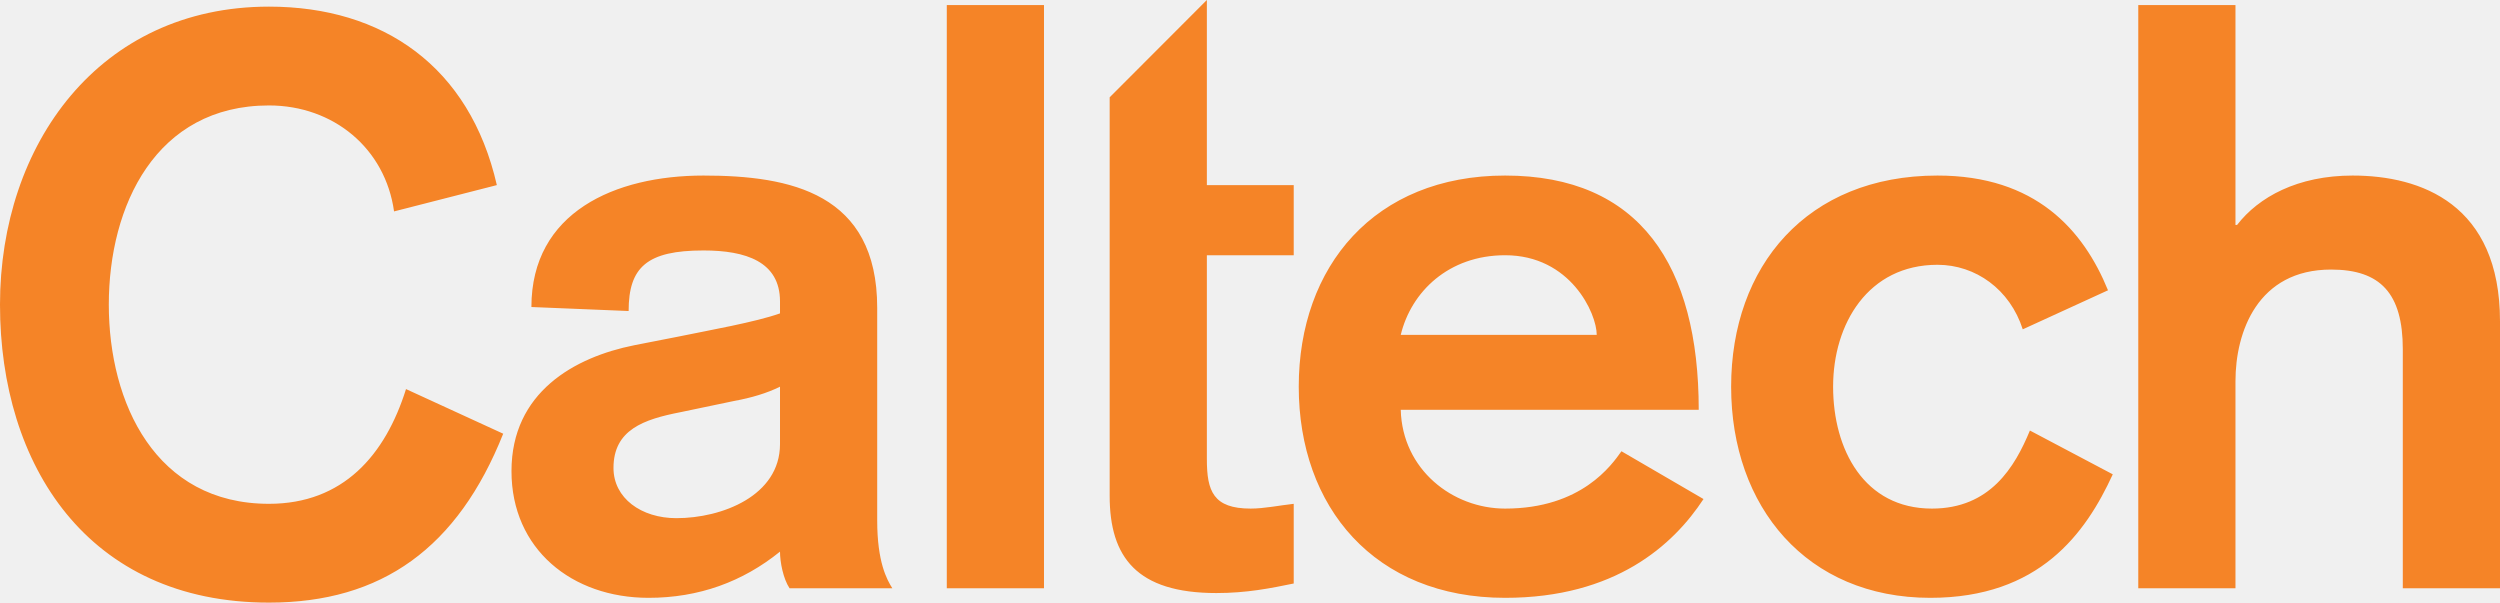
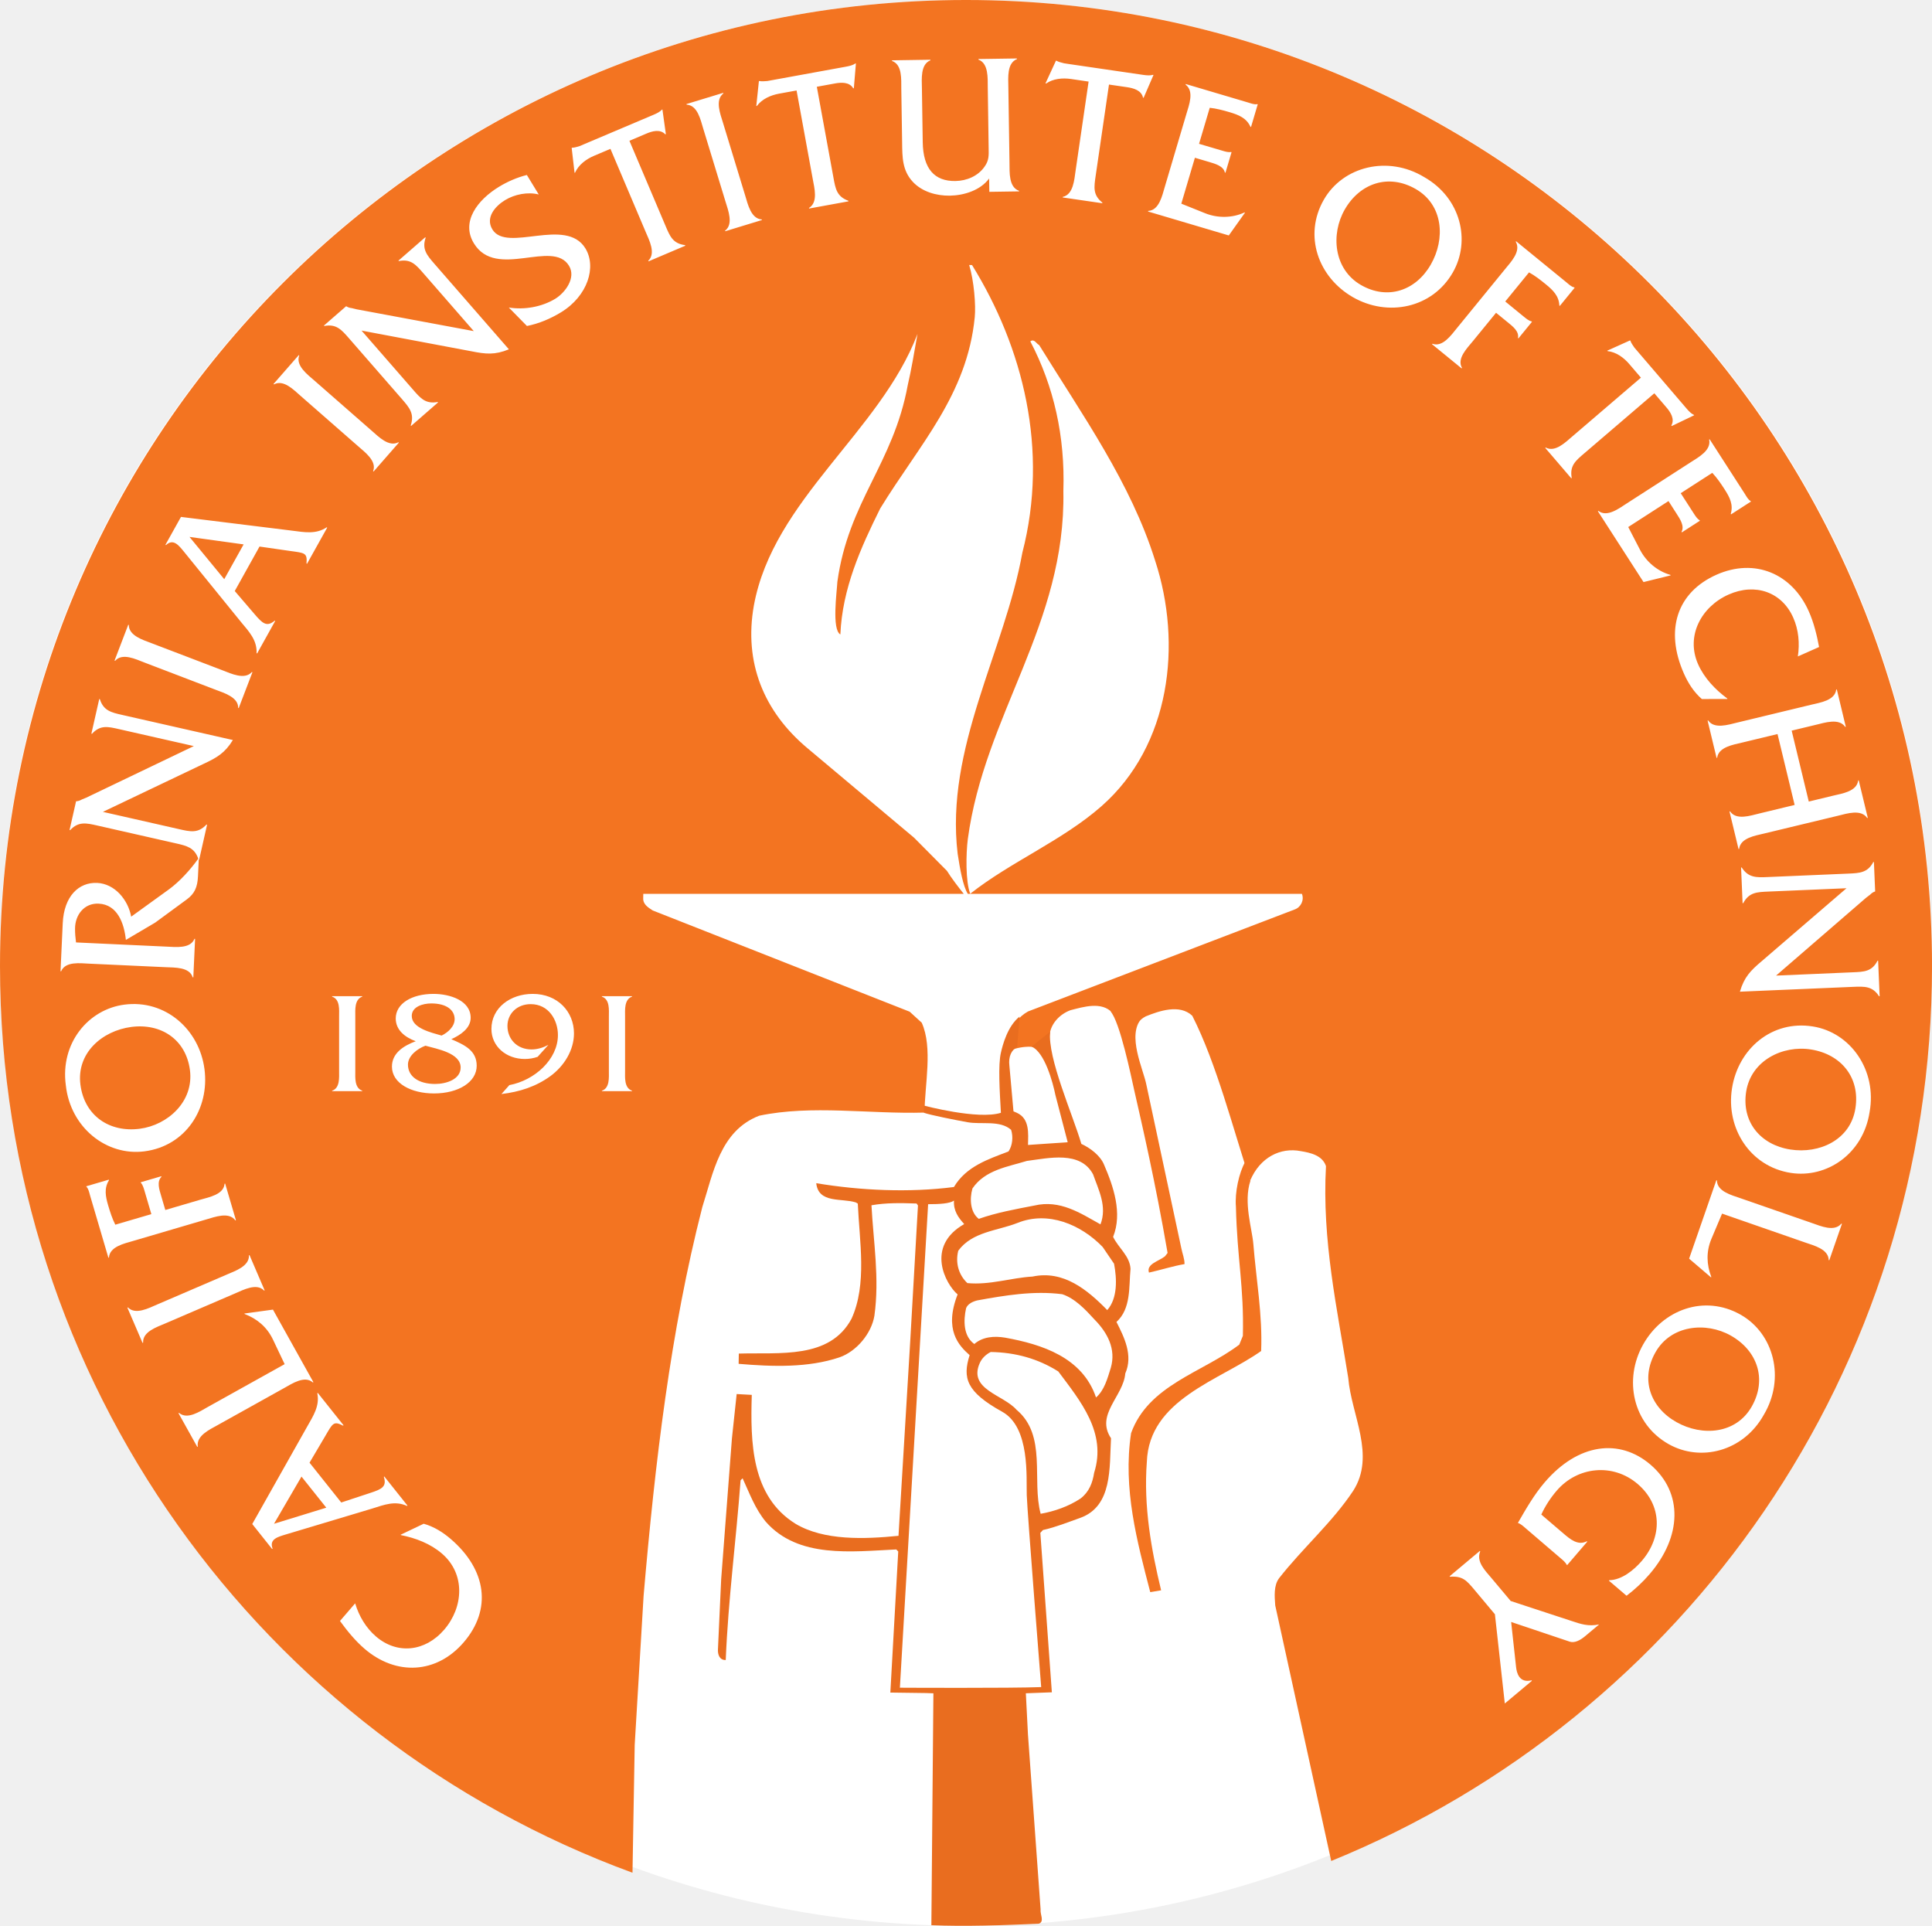
- <svg xmlns="http://www.w3.org/2000/svg" width="207.575" height="50.035" id="svg4343" version="1.1">
-   <g id="layer1" transform="translate(-703.6028,-168.1255)">
-     <g id="g13567" transform="matrix(6.247307,0,0,6.247307,567.2416,-1809.842)">
-       <g id="g12942" transform="matrix(0.3255567,0,0,-0.3255567,-191.0673,504.1319)">
-         <g id="g12944" clip-path="url(#clipPath12946)">
-           <g id="g12950" transform="translate(741.2328,551.9843)">
-             <path d="m 0,0 3.968,0 0,8.457 c 0,2.017 0.911,4.554 3.904,4.554 2.017,0 2.927,-0.976 2.927,-3.253 l 0,-9.758 3.968,0 0,10.896 c 0,4.782 -3.22,5.953 -6.017,5.953 -2.245,0 -3.839,-0.878 -4.717,-2.017 l -0.065,0 0,8.978 L 0,23.81 0,0 Z m -1.236,12.165 c -1.008,2.472 -2.96,4.684 -6.961,4.684 -5.334,0 -8.424,-3.708 -8.424,-8.619 0,-4.912 3.09,-8.62 8.131,-8.62 4.457,0 6.343,2.634 7.449,5.042 L -4.424,6.44 c -0.618,-1.496 -1.626,-3.187 -4,-3.187 -2.765,0 -4.034,2.406 -4.034,4.977 0,2.569 1.431,4.976 4.261,4.976 1.561,0 2.96,-1.008 3.481,-2.635 l 3.48,1.594 z m -28.873,-1.821 c 0.423,1.756 1.952,3.252 4.261,3.252 2.667,0 3.74,-2.374 3.74,-3.252 l -8.001,0 z m 12.165,-3.058 c 0,5.888 -2.407,9.563 -7.904,9.563 -5.335,0 -8.425,-3.708 -8.425,-8.619 0,-4.912 3.09,-8.62 8.425,-8.62 4.488,0 6.863,2.146 8.099,4.033 l -3.35,1.951 c -0.391,-0.552 -1.627,-2.341 -4.749,-2.341 -2.147,0 -4.196,1.593 -4.261,4.033 l 12.165,0 z m -24.048,12.757 0,-16.27 c 0,-2.505 1.106,-3.968 4.358,-3.968 1.237,0 2.212,0.195 3.156,0.39 l 0,3.253 c -0.586,-0.065 -1.204,-0.195 -1.757,-0.195 -1.529,0 -1.789,0.715 -1.789,2.016 l 0,8.327 3.546,0 0,2.863 -3.546,0 0,7.557 -3.968,-3.973 z M -48.641,0 l 3.968,0 0,23.81 -3.968,0 0,-23.81 z m -6.809,5.887 c 0,-2.114 -2.374,-3.025 -4.229,-3.025 -1.431,0 -2.569,0.814 -2.569,2.05 0,1.561 1.236,1.984 2.732,2.276 l 2.179,0.456 c 0.716,0.13 1.367,0.325 1.887,0.586 l 0,-2.343 z m 3.968,5.562 c 0,4.684 -3.545,5.4 -7.091,5.4 -3.61,0 -7.026,-1.496 -7.026,-5.367 l 3.969,-0.163 c 0,1.789 0.748,2.472 3.057,2.472 1.724,0 3.123,-0.455 3.123,-2.081 l 0,-0.488 c -1.008,-0.358 -2.863,-0.683 -4.294,-0.976 l -1.659,-0.325 c -2.439,-0.488 -5.009,-1.92 -5.009,-5.14 0,-3.187 2.472,-5.171 5.595,-5.171 2.049,0 3.838,0.65 5.367,1.886 0,-0.423 0.13,-1.106 0.39,-1.496 l 4.196,0 c -0.227,0.358 -0.618,1.073 -0.618,2.765 l 0,8.684 z m -15.528,5.01 c -1.106,4.846 -4.652,7.286 -9.303,7.286 -6.928,0 -10.98,-5.627 -10.98,-12.165 0,-6.538 3.564,-12.165 10.98,-12.165 4.619,0 7.709,2.244 9.563,6.895 l -3.968,1.822 c -0.846,-2.7 -2.57,-4.684 -5.595,-4.684 -4.619,0 -6.538,4.098 -6.538,8.132 0,4.033 1.919,8.131 6.538,8.131 2.635,0 4.749,-1.756 5.107,-4.326 l 4.196,1.074 z" style="fill:#f58427;fill-opacity:1;fill-rule:nonzero;stroke:none" id="path12952" />
+ <svg xmlns="http://www.w3.org/2000/svg" viewBox="0 0 249.992 249.17" width="249.992" height="249.17" id="svg2" version="1.1">
+   <defs id="defs4">
+     <clipPath id="clipPath3145" clipPathUnits="userSpaceOnUse">
+       <path id="path3147" d="m 340.666,180.462 164.205,0 0,153.303 -164.205,0 0,-153.303 z" />
+     </clipPath>
+     <clipPath id="clipPath3081" clipPathUnits="userSpaceOnUse">
+       <path id="path3083" d="m 258.874,684.337 209.126,0 0,65.413 -209.126,0 0,-65.413 z" />
+     </clipPath>
+     <clipPath id="clipPath3057" clipPathUnits="userSpaceOnUse">
+       <path id="path3059" d="m 258.874,684.337 65.6,0 0,65.413 -65.6,0 0,-65.413 z" />
+     </clipPath>
+     <clipPath id="clipPath3039" clipPathUnits="userSpaceOnUse">
+       <path id="path3041" d="M 0,0 612,0 612,792 0,792 0,0 z" />
+     </clipPath>
+     <clipPath id="clipPath3025" clipPathUnits="userSpaceOnUse">
+       <path id="path3027" d="m 54,253.874 286.667,0 0,284.338 -286.667,0 0,-284.338 z" />
+     </clipPath>
+     <clipPath id="clipPath3011" clipPathUnits="userSpaceOnUse">
+       <path id="path3013" d="m 340.667,333.765 271.333,0 0,204.447 -271.333,0 0,-204.447 z" />
+     </clipPath>
+     <clipPath id="clipPath2999" clipPathUnits="userSpaceOnUse">
+       <path id="path3001" d="M 0,0 612,0 612,792 0,792 0,0 z" />
+     </clipPath>
+     <clipPath id="clipPath3057-9" clipPathUnits="userSpaceOnUse">
+       <path id="path3059-4" d="m 258.874,684.337 65.6,0 0,65.413 -65.6,0 0,-65.413 z" />
+     </clipPath>
+   </defs>
+   <g id="layer1" transform="translate(-602.2449,20.37142)">
+     <g id="g4330">
+       <path transform="matrix(3.571314,0,0,3.559571,-424.508,-487.7102)" d="m 357.5,166.291 c 0,19.33 -15.67,35 -35,35 -19.33,0 -35,-15.67 -35,-35 0,-19.33 15.67,-35 35,-35 19.33,0 35,15.67 35,35 z" id="path4247" style="fill:#ffffff;fill-opacity:1;stroke:none" />
+       <g mask="none" transform="matrix(3.810848,0,0,-3.810848,-384.2845,2836.811)" id="g3053">
+         <g clip-path="url(#clipPath3057-9)" id="g3055">
+           <g transform="translate(321.797,716.2449)" id="g3061">
+             <path id="path3063" style="fill:#f37421;fill-opacity:1;fill-rule:nonzero;stroke:none" d="m 0,0 -3.845,-0.164 c 0.144,0.493 0.361,0.716 0.738,1.034 L -0.226,3.348 -2.878,3.235 C -3.261,3.218 -3.536,3.213 -3.733,2.841 L -3.754,2.84 -3.806,4.053 -3.785,4.054 C -3.558,3.7 -3.283,3.711 -2.899,3.728 l 2.735,0.117 c 0.383,0.016 0.657,0.028 0.848,0.393 l 0.021,10e-4 0.042,-1.001 -0.007,0 C 0.659,3.207 0.626,3.178 0.574,3.128 L 0.44,3.026 -2.618,0.382 -0.021,0.494 c 0.384,0.016 0.658,0.02 0.848,0.393 l 0.021,0 0.051,-1.205 -0.02,-0.002 C 0.658,0.028 0.384,0.016 0,0 m 0.558,-4.252 c -0.219,-1.424 -1.461,-2.256 -2.681,-2.064 -1.382,0.218 -2.204,1.521 -1.991,2.87 0.211,1.342 1.351,2.322 2.741,2.102 1.287,-0.202 2.188,-1.49 1.931,-2.908 m -1.369,-5.031 -0.019,0.006 c -0.008,0.374 -0.504,0.494 -0.796,0.596 l -2.825,0.982 -0.364,-0.862 c -0.179,-0.431 -0.163,-0.866 -0.003,-1.284 l -0.007,-0.02 -0.745,0.637 0.925,2.663 0.02,-0.007 c 0.001,-0.371 0.494,-0.499 0.786,-0.6 l 2.443,-0.848 c 0.298,-0.103 0.757,-0.307 0.995,-0.019 l 0.02,-0.007 -0.43,-1.237 z m -2.221,-5.243 c -0.701,-1.259 -2.155,-1.606 -3.231,-1 -1.22,0.686 -1.538,2.194 -0.868,3.384 0.666,1.183 2.076,1.705 3.302,1.016 1.136,-0.638 1.533,-2.16 0.797,-3.4 m -3.873,-5.405 c -0.236,-0.277 -0.5,-0.521 -0.789,-0.742 l -0.599,0.512 0.013,0.016 c 0.423,0.008 0.835,0.342 1.107,0.659 0.696,0.814 0.695,1.889 -0.144,2.608 -0.839,0.718 -2.045,0.595 -2.75,-0.229 -0.206,-0.239 -0.388,-0.517 -0.522,-0.809 l 0.751,-0.642 c 0.24,-0.206 0.5,-0.419 0.794,-0.265 l 0.016,-0.014 -0.683,-0.796 -0.015,0.013 c -0.041,0.08 -0.124,0.151 -0.202,0.217 l -1.199,1.027 c -0.078,0.067 -0.157,0.143 -0.257,0.175 0.279,0.484 0.549,0.957 0.91,1.379 1.142,1.334 2.546,1.496 3.593,0.6 1.12,-0.96 1.056,-2.448 -0.024,-3.709 m -2.199,-2.117 c -0.168,-0.141 -0.357,-0.236 -0.518,-0.184 l -1.991,0.669 0.167,-1.525 c 0.021,-0.207 0.112,-0.56 0.526,-0.456 l 0.013,-0.016 -0.921,-0.771 -0.336,3.03 -0.697,0.832 c -0.264,0.314 -0.396,0.472 -0.828,0.442 l -0.013,0.016 1.026,0.86 0.013,-0.017 c -0.147,-0.347 0.176,-0.659 0.382,-0.905 l 0.653,-0.778 2.05,-0.673 c 0.335,-0.112 0.586,-0.198 0.953,-0.123 l -0.479,-0.401 z m -5.182,43.882 c 0.349,-0.125 0.638,0.294 0.834,0.533 l 1.635,2.003 c 0.2,0.245 0.548,0.606 0.36,0.929 l 0.013,0.015 1.7,-1.388 c 0.091,-0.074 0.172,-0.158 0.271,-0.177 l 0.016,-0.014 -0.503,-0.616 -0.016,0.013 c -0.013,0.321 -0.213,0.52 -0.458,0.719 -0.186,0.152 -0.375,0.299 -0.572,0.406 l -0.807,-0.988 0.637,-0.521 c 0.081,-0.065 0.165,-0.135 0.256,-0.155 l 0.015,-0.013 -0.46,-0.563 -0.016,0.013 c 0.045,0.229 -0.187,0.401 -0.351,0.535 l -0.393,0.321 -0.786,-0.962 c -0.195,-0.239 -0.554,-0.592 -0.371,-0.91 l -0.013,-0.016 -1.004,0.82 0.013,0.016 z m -2.7,1.581 c -1.177,0.677 -1.686,2.092 -0.986,3.312 0.649,1.13 2.174,1.512 3.406,0.766 1.253,-0.712 1.587,-2.169 0.972,-3.24 -0.697,-1.214 -2.208,-1.517 -3.392,-0.838 m 9.411,-1.467 0.013,-0.015 c 0.028,-0.086 0.086,-0.153 0.134,-0.23 l 0.111,-0.13 1.664,-1.943 c 0.076,-0.089 0.153,-0.168 0.243,-0.209 l 0.012,-0.015 -0.762,-0.365 -0.014,0.016 c 0.125,0.224 -0.027,0.455 -0.175,0.626 l -0.402,0.469 -2.375,-2.035 c -0.298,-0.254 -0.505,-0.423 -0.43,-0.837 l -0.016,-0.013 -0.883,1.031 0.015,0.013 c 0.322,-0.176 0.676,0.182 0.911,0.382 l 2.323,1.99 -0.393,0.459 c -0.191,0.225 -0.449,0.41 -0.739,0.442 l -0.013,0.015 0.776,0.349 z m 2.685,-3.367 0.017,0.011 1.189,-1.845 c 0.063,-0.098 0.114,-0.204 0.203,-0.253 l 0.011,-0.017 -0.675,-0.435 -0.011,0.017 c 0.093,0.313 -0.036,0.564 -0.207,0.829 -0.13,0.203 -0.266,0.4 -0.42,0.563 l -1.072,-0.691 0.442,-0.686 c 0.059,-0.092 0.119,-0.185 0.198,-0.231 l 0.011,-0.018 -0.611,-0.394 -0.012,0.017 c 0.108,0.2 -0.054,0.439 -0.169,0.617 l -0.274,0.428 -1.367,-0.881 0.402,-0.777 c 0.211,-0.403 0.588,-0.723 1.027,-0.847 l 0.012,-0.018 -0.922,-0.227 -1.55,2.405 0.017,0.012 c 0.294,-0.228 0.698,0.081 0.958,0.249 l 2.174,1.4 c 0.265,0.171 0.709,0.407 0.629,0.772 m 3.384,-5.833 c 0.17,-0.382 0.273,-0.802 0.349,-1.21 l -0.721,-0.32 c 0.067,0.442 0.027,0.904 -0.157,1.318 -0.383,0.866 -1.284,1.187 -2.193,0.784 -0.922,-0.409 -1.465,-1.4 -1.037,-2.367 0.209,-0.47 0.586,-0.865 0.988,-1.16 L -4.269,9.774 -5.138,9.772 c -0.269,0.233 -0.464,0.537 -0.608,0.863 -0.657,1.48 -0.235,2.762 1.107,3.358 1.298,0.575 2.563,0.041 3.133,-1.245 m 0.931,-2.655 0.02,0.005 0.305,-1.267 -0.02,-0.005 c -0.206,0.303 -0.684,0.146 -0.991,0.072 l -0.827,-0.199 0.581,-2.408 0.827,0.2 c 0.307,0.073 0.805,0.144 0.849,0.514 L 0.189,7.011 0.497,5.737 0.477,5.732 C 0.268,6.041 -0.21,5.884 -0.509,5.811 L -3.031,5.204 C -3.33,5.132 -3.827,5.055 -3.872,4.684 l -0.02,-0.005 -0.307,1.274 0.02,0.005 C -3.97,5.648 -3.494,5.812 -3.194,5.884 L -1.987,6.176 -2.568,8.583 -3.775,8.292 C -4.075,8.22 -4.571,8.142 -4.618,7.778 l -0.02,-0.004 -0.305,1.267 0.02,0.004 C -4.716,8.743 -4.239,8.9 -3.939,8.972 l 2.521,0.608 c 0.301,0.072 0.798,0.143 0.843,0.513 m -19.87,19.101 -0.019,0.006 c -0.135,0.297 -0.397,0.403 -0.699,0.493 -0.23,0.068 -0.462,0.13 -0.684,0.152 l -0.363,-1.223 0.783,-0.231 c 0.105,-0.032 0.21,-0.063 0.3,-0.047 l 0.021,-0.006 -0.207,-0.697 -0.02,0.006 c -0.049,0.222 -0.327,0.297 -0.531,0.358 l -0.487,0.144 -0.461,-1.559 0.812,-0.326 c 0.422,-0.169 0.916,-0.165 1.331,0.027 l 0.02,-0.005 -0.551,-0.775 -2.742,0.813 0.005,0.02 c 0.371,0.019 0.475,0.517 0.563,0.813 l 0.735,2.48 c 0.09,0.302 0.271,0.771 -0.028,0.995 l 0.006,0.02 2.105,-0.624 c 0.112,-0.033 0.22,-0.079 0.319,-0.059 l 0.02,-0.005 -0.228,-0.77 z m -5.077,-23.06 c -1.328,-1.169 -3.093,-1.893 -4.457,-2.973 -0.164,0.408 -0.144,1.382 -0.083,1.852 0.568,4.232 3.331,7.301 3.245,11.817 0.062,1.868 -0.325,3.56 -1.122,5.085 0.137,0.104 0.211,-0.091 0.298,-0.122 1.469,-2.379 3.114,-4.683 3.94,-7.323 0.929,-2.834 0.52,-6.276 -1.821,-8.336 m -3.809,20.858 -0.007,0.453 c -0.295,-0.403 -0.856,-0.576 -1.336,-0.583 -0.453,-0.006 -0.934,0.131 -1.248,0.462 -0.37,0.392 -0.363,0.852 -0.37,1.346 l -0.028,1.831 c -0.004,0.309 0.037,0.81 -0.316,0.935 l 0,0.021 1.304,0.02 0,-0.021 c -0.341,-0.136 -0.293,-0.636 -0.288,-0.945 l 0.028,-1.831 c 0.013,-0.912 0.403,-1.332 1.11,-1.321 0.384,0.006 0.773,0.169 0.994,0.495 0.148,0.208 0.139,0.38 0.134,0.626 l -0.03,2.065 c -0.004,0.308 0.029,0.81 -0.316,0.935 l 0,0.021 1.303,0.019 0.007,-0.02 c -0.348,-0.136 -0.299,-0.636 -0.295,-0.951 l 0.039,-2.586 c 0.005,-0.309 -0.029,-0.81 0.323,-0.936 l 0,-0.02 -1.008,-0.015 z m -4.6,3.518 -0.02,-0.004 c -0.131,0.22 -0.407,0.205 -0.629,0.164 l -0.608,-0.111 0.563,-3.077 c 0.07,-0.385 0.112,-0.649 0.507,-0.793 l 0.004,-0.02 -1.336,-0.244 -0.004,0.02 c 0.314,0.19 0.184,0.675 0.128,0.979 l -0.55,3.009 -0.594,-0.108 c -0.29,-0.053 -0.58,-0.183 -0.753,-0.417 l -0.021,-0.004 0.089,0.846 0.021,0.004 c 0.087,-0.019 0.175,-0.003 0.265,0 l 0.169,0.031 2.517,0.459 c 0.115,0.022 0.221,0.048 0.301,0.105 l 0.021,0.003 -0.07,-0.842 z m -4.367,-4.856 -0.006,0.019 c 0.292,0.219 0.105,0.693 0.015,0.988 l -0.755,2.474 c -0.092,0.301 -0.192,0.795 -0.565,0.817 l -0.006,0.02 1.247,0.38 0.006,-0.02 c -0.29,-0.224 -0.103,-0.698 -0.013,-0.993 l 0.755,-2.474 c 0.09,-0.296 0.196,-0.786 0.563,-0.811 l 0.006,-0.019 -1.247,-0.381 z m -2.605,-1.022 -0.008,0.02 c 0.265,0.254 0.031,0.698 -0.09,0.983 l -1.195,2.816 -0.555,-0.235 c -0.272,-0.115 -0.526,-0.305 -0.645,-0.571 l -0.018,-0.009 -0.098,0.846 0.019,0.008 c 0.089,0 0.171,0.035 0.258,0.057 l 0.158,0.068 2.356,0.998 c 0.107,0.046 0.206,0.095 0.272,0.168 l 0.018,0.008 0.117,-0.837 -0.019,-0.008 c -0.176,0.186 -0.442,0.111 -0.65,0.022 l -0.568,-0.241 1.222,-2.88 c 0.152,-0.36 0.25,-0.609 0.668,-0.663 l 0.008,-0.019 -1.25,-0.531 z m -0.559,-24.964 c -0.27,-0.093 -0.237,-0.456 -0.237,-0.676 l 0,-1.847 c 0,-0.221 -0.033,-0.578 0.237,-0.671 l 0,-0.015 -1.024,0 0,0.015 c 0.269,0.088 0.237,0.45 0.237,0.671 l 0,1.847 c 0,0.225 0.037,0.583 -0.237,0.676 l 0,0.015 1.024,0 0,-0.015 z m -2.413,23.233 c -0.358,-0.217 -0.747,-0.383 -1.156,-0.464 l -0.616,0.628 c 0.527,-0.087 1.122,0.019 1.579,0.297 0.333,0.204 0.715,0.711 0.465,1.12 -0.557,0.914 -2.472,-0.48 -3.229,0.761 -0.451,0.738 0.133,1.481 0.847,1.917 0.293,0.179 0.616,0.32 0.951,0.404 l 0.404,-0.662 c -0.371,0.095 -0.816,0.008 -1.145,-0.192 -0.333,-0.204 -0.676,-0.591 -0.429,-0.995 0.489,-0.802 2.496,0.44 3.158,-0.643 0.382,-0.627 0.084,-1.613 -0.829,-2.171 m -0.367,-25.937 c -0.491,-0.354 -1.041,-0.53 -1.655,-0.603 l 0.269,0.303 c 0.863,0.162 1.649,0.877 1.649,1.7 0,0.5 -0.306,1.049 -0.926,1.049 -0.464,0 -0.788,-0.328 -0.788,-0.739 0,-0.447 0.324,-0.799 0.82,-0.799 0.199,0 0.398,0.063 0.571,0.156 l -0.366,-0.407 c -0.14,-0.049 -0.286,-0.073 -0.437,-0.073 -0.63,0 -1.132,0.427 -1.132,1.02 0,0.715 0.641,1.19 1.402,1.19 0.846,0 1.401,-0.603 1.401,-1.342 0,-0.564 -0.329,-1.107 -0.808,-1.455 m -2.671,24.614 -3.734,0.703 1.744,-2.001 c 0.252,-0.29 0.427,-0.501 0.841,-0.423 l 0.013,-0.015 -0.915,-0.798 -0.013,0.016 c 0.134,0.399 -0.047,0.606 -0.298,0.896 l -1.799,2.064 c -0.252,0.289 -0.432,0.496 -0.836,0.417 l -0.014,0.015 0.756,0.658 0.004,-0.005 c 0.075,-0.044 0.118,-0.052 0.19,-0.062 l 0.163,-0.04 3.975,-0.74 -1.708,1.96 c -0.252,0.289 -0.427,0.501 -0.837,0.418 l -0.013,0.015 0.91,0.793 0.014,-0.015 c -0.135,-0.39 0.046,-0.597 0.298,-0.887 l 2.528,-2.902 c -0.475,-0.196 -0.785,-0.164 -1.269,-0.067 m -0.267,-43.834 c -0.926,-1.075 -2.299,-1.135 -3.365,-0.217 -0.317,0.273 -0.59,0.607 -0.834,0.944 l 0.515,0.598 c 0.129,-0.429 0.363,-0.829 0.706,-1.124 0.718,-0.618 1.669,-0.523 2.318,0.231 0.658,0.764 0.725,1.893 -0.076,2.582 -0.39,0.337 -0.901,0.532 -1.39,0.627 l -0.015,0.013 0.784,0.374 c 0.343,-0.095 0.65,-0.287 0.92,-0.519 1.226,-1.056 1.395,-2.397 0.437,-3.509 m -6.487,3.183 -0.016,-0.013 -0.675,0.848 1.865,3.308 c 0.208,0.367 0.431,0.702 0.344,1.132 l 0.015,0.013 0.876,-1.1 -0.016,-0.013 c -0.327,0.169 -0.352,0.079 -0.612,-0.364 l -0.527,-0.893 1.077,-1.352 0.979,0.323 c 0.391,0.127 0.576,0.212 0.467,0.547 l 0.016,0.013 0.786,-0.987 -0.016,-0.013 c -0.403,0.187 -0.776,0.039 -1.176,-0.087 l -2.952,-0.885 c -0.253,-0.078 -0.559,-0.155 -0.435,-0.477 m -2.54,3.464 -0.018,-0.009 -0.638,1.144 0.018,0.01 c 0.284,-0.242 0.704,0.047 0.974,0.198 l 2.613,1.456 -0.401,0.844 c -0.203,0.421 -0.538,0.698 -0.956,0.858 l -0.011,0.017 0.971,0.133 1.373,-2.463 -0.018,-0.01 c -0.278,0.245 -0.702,-0.037 -0.971,-0.188 l -2.26,-1.259 c -0.275,-0.154 -0.733,-0.361 -0.676,-0.731 m -1.857,3.529 -0.019,-0.008 -0.515,1.197 0.019,0.007 c 0.255,-0.263 0.705,-0.024 0.989,0.098 l 2.375,1.021 c 0.284,0.123 0.761,0.282 0.745,0.65 l 0.019,0.007 0.514,-1.197 -0.018,-0.008 c -0.249,0.267 -0.7,0.028 -0.983,-0.094 l -2.376,-1.022 c -0.29,-0.125 -0.769,-0.278 -0.75,-0.651 m -1.16,2.89 -0.019,-0.006 -0.62,2.106 c -0.032,0.112 -0.052,0.229 -0.123,0.3 l -0.006,0.02 0.764,0.224 0.005,-0.02 c -0.17,-0.272 -0.117,-0.549 -0.028,-0.852 0.068,-0.23 0.142,-0.459 0.243,-0.657 l 1.224,0.359 -0.232,0.79 c -0.029,0.099 -0.06,0.204 -0.122,0.272 l -0.006,0.02 0.697,0.204 0.006,-0.019 c -0.166,-0.164 -0.072,-0.437 -0.012,-0.641 l 0.143,-0.486 1.192,0.35 c 0.296,0.086 0.792,0.175 0.82,0.541 l 0.02,0.006 0.366,-1.244 -0.02,-0.006 c -0.217,0.301 -0.692,0.118 -0.989,0.032 l -2.482,-0.73 c -0.302,-0.089 -0.794,-0.191 -0.821,-0.563 m 0.522,8.586 c 1.388,0.182 2.545,-0.836 2.722,-2.189 0.176,-1.347 -0.64,-2.609 -2.034,-2.791 -1.293,-0.17 -2.521,0.811 -2.674,2.243 -0.194,1.428 0.762,2.577 1.986,2.737 m -2.146,1.132 -0.02,0.002 0.075,1.63 c 0.043,0.919 0.545,1.397 1.169,1.369 0.603,-0.029 1.051,-0.578 1.155,-1.146 l 1.287,0.93 c 0.361,0.265 0.727,0.667 0.991,1.039 -0.131,0.376 -0.393,0.437 -0.759,0.52 l -2.669,0.605 c -0.375,0.085 -0.642,0.146 -0.922,-0.157 l -0.02,0.005 0.221,0.976 0.007,-0.001 c 0.086,0.009 0.126,0.028 0.19,0.062 l 0.155,0.064 3.646,1.748 -2.536,0.575 c -0.375,0.085 -0.641,0.152 -0.922,-0.158 l -0.02,0.006 0.267,1.176 0.02,-0.004 c 0.122,-0.393 0.389,-0.454 0.764,-0.538 L -55.016,8.38 C -55.284,7.942 -55.552,7.785 -56,7.576 l -3.429,-1.635 2.588,-0.587 c 0.375,-0.085 0.641,-0.152 0.928,0.156 L -55.892,5.505 -56.16,4.32 -56.174,4.324 -56.201,3.748 C -56.218,3.384 -56.317,3.162 -56.58,2.969 l -1.074,-0.788 -0.995,-0.587 c -0.057,0.553 -0.281,1.202 -0.925,1.231 -0.494,0.023 -0.801,-0.388 -0.801,-0.849 -10e-4,-0.157 0.012,-0.309 0.033,-0.468 l 3.069,-0.142 c 0.316,-0.014 0.814,-0.078 0.953,0.265 l 0.021,-0.001 -0.06,-1.308 -0.021,0.001 c -0.107,0.355 -0.616,0.33 -0.925,0.345 l -2.583,0.119 c -0.315,0.014 -0.813,0.086 -0.96,-0.259 m 2.28,11.766 0.019,-0.008 c -10e-4,-0.366 0.488,-0.51 0.776,-0.62 l 2.416,-0.923 c 0.288,-0.111 0.742,-0.328 0.986,-0.054 l 0.019,-0.008 -0.466,-1.217 -0.018,0.007 c 0.007,0.365 -0.483,0.508 -0.771,0.618 l -2.416,0.924 c -0.294,0.112 -0.745,0.336 -0.991,0.056 l -0.02,0.008 0.466,1.217 z m 1.79,3.661 3.769,-0.466 c 0.418,-0.053 0.814,-0.132 1.178,0.113 l 0.018,-0.01 -0.685,-1.228 -0.018,0.01 c 0.032,0.367 -0.06,0.356 -0.57,0.427 l -1.025,0.148 -0.841,-1.51 0.671,-0.783 c 0.266,-0.313 0.416,-0.452 0.684,-0.224 l 0.018,-0.01 -0.614,-1.103 -0.018,0.011 c 0.019,0.444 -0.259,0.733 -0.527,1.055 l -1.942,2.393 c -0.169,0.204 -0.357,0.457 -0.607,0.22 l -0.019,0.01 0.528,0.947 z m 5.919,-16.963 0,-1.847 c 0,-0.221 -0.033,-0.578 0.237,-0.671 l 0,-0.015 -1.025,0 0,0.015 c 0.27,0.088 0.238,0.45 0.238,0.671 l 0,1.847 c 0,0.225 0.038,0.583 -0.238,0.676 l 0,0.015 1.025,0 0,-0.015 c -0.27,-0.093 -0.237,-0.456 -0.237,-0.676 m 4.122,-1.671 c 0,-0.558 -0.625,-0.94 -1.45,-0.94 -0.771,0 -1.428,0.342 -1.428,0.911 0,0.455 0.388,0.705 0.808,0.862 -0.372,0.137 -0.679,0.382 -0.679,0.774 0,0.5 0.539,0.833 1.283,0.833 0.55,0 1.261,-0.221 1.261,-0.813 0,-0.353 -0.345,-0.584 -0.657,-0.725 0.452,-0.196 0.862,-0.383 0.862,-0.902 m -6.042,24.127 0.016,-0.013 c -0.128,-0.344 0.282,-0.647 0.514,-0.85 l 1.946,-1.703 c 0.233,-0.203 0.583,-0.564 0.907,-0.392 l 0.016,-0.013 -0.858,-0.981 -0.016,0.013 c 0.133,0.34 -0.277,0.643 -0.509,0.846 l -1.946,1.703 c -0.238,0.207 -0.584,0.573 -0.912,0.396 l -0.015,0.014 0.857,0.98 z m 25.71,9.996 0.02,-0.002 c 0.077,-0.046 0.165,-0.059 0.252,-0.085 l 0.169,-0.026 2.532,-0.37 c 0.115,-0.016 0.225,-0.025 0.319,0.003 l 0.021,-0.003 -0.336,-0.776 -0.02,0.003 c -0.053,0.25 -0.32,0.324 -0.544,0.357 l -0.612,0.089 -0.452,-3.096 c -0.056,-0.387 -0.101,-0.65 0.228,-0.913 l -0.004,-0.02 -1.344,0.196 0.004,0.02 c 0.358,0.08 0.39,0.581 0.434,0.887 l 0.442,3.027 -0.597,0.088 c -0.291,0.042 -0.608,0.012 -0.847,-0.154 l -0.021,0.003 0.356,0.772 z m -3.053,2.061 c -18.115,0 -32.801,-14.685 -32.801,-32.799 0,-14.15 8.922,-26.182 21.476,-30.783 l 0.075,4.341 0.302,5.061 c 0.389,4.525 0.912,8.981 1.993,13.195 0.369,1.156 0.607,2.595 1.933,3.105 1.789,0.376 3.733,0.052 5.613,0.106 0.006,0.949 0.287,2.202 -0.095,3.052 l -0.41,0.374 -8.725,3.437 c -0.153,0.099 -0.335,0.209 -0.322,0.421 l 0.002,0.143 10.882,0 c -0.16,0.199 -0.422,0.537 -0.571,0.781 l -1.115,1.124 -3.618,3.037 c -1.489,1.246 -2.167,2.914 -1.823,4.845 0.654,3.592 4.287,5.892 5.556,9.221 -0.123,-0.695 -0.208,-1.207 -0.331,-1.738 -0.492,-2.674 -2.013,-3.945 -2.39,-6.679 -0.016,-0.339 -0.195,-1.615 0.102,-1.785 0.066,1.559 0.69,2.942 1.353,4.277 1.326,2.166 2.95,3.853 3.21,6.493 0.041,0.409 -0.026,1.243 -0.189,1.774 l 0.097,-0.002 c 1.733,-2.8 2.612,-6.273 1.709,-9.763 -0.602,-3.351 -2.628,-6.636 -2.197,-10.227 0.081,-0.529 0.181,-1.092 0.344,-1.358 l 11.345,0 c 0.084,-0.215 -0.037,-0.455 -0.241,-0.529 l -9.058,-3.464 c -0.323,-0.178 -0.571,-0.503 -0.635,-0.851 0.045,-0.175 -0.122,-0.336 0.031,-0.466 0.409,0.149 0.981,0.206 1.324,-0.12 0.071,0.183 -0.022,0.407 0.011,0.63 0.036,0.396 0.352,0.72 0.712,0.85 0.428,0.109 1.062,0.31 1.423,-0.093 0.351,-0.394 0.389,-0.937 0.673,-1.339 -0.021,0.456 -0.002,0.988 0.457,1.222 0.46,0.186 1.151,0.426 1.58,0.021 0.833,-1.641 1.388,-3.862 1.967,-5.596 0.329,0.785 1.025,1.137 1.72,0.999 0.338,-0.055 0.734,-0.149 0.853,-0.509 -0.14,-2.525 0.381,-4.839 0.756,-7.19 0.104,-1.261 0.942,-2.631 0.165,-3.838 -0.705,-1.063 -1.709,-1.937 -2.511,-2.959 -0.189,-0.249 -0.156,-0.618 -0.133,-0.928 l 1.901,-8.676 c 11.983,4.883 20.4,16.644 20.4,30.384 0,18.114 -14.686,32.799 -32.8,32.799 m 25.964,-45.343 c -0.838,0.471 -2.032,0.362 -2.559,-0.577 -0.511,-0.909 -0.174,-1.862 0.717,-2.363 0.873,-0.491 2.029,-0.408 2.561,0.537 0.521,0.926 0.184,1.895 -0.719,2.403 m 2.724,9.712 c -0.949,0.151 -2.03,-0.366 -2.199,-1.431 -0.161,-1.03 0.487,-1.806 1.497,-1.965 0.989,-0.156 2.044,0.324 2.212,1.394 0.167,1.05 -0.487,1.841 -1.51,2.002 m -46.845,1.563 c -0.291,0 -0.663,-0.112 -0.663,-0.425 0,-0.417 0.663,-0.564 1.013,-0.666 0.222,0.107 0.443,0.312 0.443,0.557 0,0.309 -0.275,0.534 -0.793,0.534 m 33.425,27.651 c -0.922,0.529 -1.893,0.201 -2.409,-0.697 -0.478,-0.833 -0.381,-2.027 0.553,-2.564 0.904,-0.519 1.861,-0.19 2.369,0.696 0.499,0.869 0.428,2.025 -0.513,2.565 M -49.071,-2.64 c 0,-0.402 0.361,-0.657 0.922,-0.657 0.382,0 0.867,0.157 0.867,0.559 0,0.491 -0.792,0.627 -1.196,0.74 -0.28,-0.103 -0.593,-0.348 -0.593,-0.642 m -5.58,17.662 -1.838,0.254 1.18,-1.435 0.658,1.181 z m -3.526,-19.84 c 0.952,0.125 1.843,0.927 1.703,1.994 -0.135,1.034 -0.977,1.595 -1.99,1.463 -0.993,-0.131 -1.869,-0.888 -1.728,-1.964 0.138,-1.054 0.988,-1.627 2.015,-1.493 m 4.558,-13.411 1.775,0.546 -0.842,1.056 -0.933,-1.602 z" />
+           </g>
+           <g transform="translate(297.6361,715.1735)" id="g3065">
+             <path id="path3067" style="fill:#f37421;fill-opacity:1;fill-rule:nonzero;stroke:none" d="M 0,0 C -0.51,-0.572 0.061,-1.725 0.163,-2.255 L 1.35,-7.806 C 1.386,-7.99 1.46,-8.157 1.458,-8.341 1.05,-8.412 0.659,-8.539 0.251,-8.63 0.15,-8.337 0.597,-8.238 0.794,-8.077 l 0.089,0.114 c -0.422,2.439 -0.854,4.294 -1.13,5.51 -0.102,0.449 -0.488,2.352 -0.814,2.699 L 0,0 z" />
+           </g>
+           <g transform="translate(296.4701,705.2709)" id="g3069">
+             <path id="path3071" style="fill:#e96d1f;fill-opacity:1;fill-rule:nonzero;stroke:none" d="M 0,0 C -0.675,0.69 -1.487,1.362 -2.537,1.138 -3.283,1.094 -3.985,0.844 -4.749,0.916 c -0.295,0.276 -0.414,0.685 -0.31,1.099 0.476,0.65 1.329,0.674 2.012,0.944 1.034,0.417 2.149,-0.048 2.891,-0.816 L 0.231,1.574 C 0.329,1.06 0.355,0.401 0,0 m 0.121,-1.959 c -0.112,-0.357 -0.217,-0.762 -0.502,-1.008 -0.46,1.363 -1.838,1.804 -3.083,2.03 -0.377,0.064 -0.765,0.032 -1.05,-0.215 -0.373,0.268 -0.373,0.792 -0.279,1.217 0.061,0.153 0.236,0.228 0.382,0.264 0.923,0.167 1.904,0.335 2.881,0.21 0.433,-0.142 0.785,-0.517 1.099,-0.861 0.437,-0.444 0.737,-1.001 0.552,-1.637 m -0.566,-3.564 c -0.054,-0.338 -0.166,-0.647 -0.461,-0.874 -0.411,-0.273 -0.898,-0.439 -1.355,-0.519 -0.309,1.149 0.221,2.661 -0.819,3.531 -0.447,0.512 -1.645,0.687 -1.251,1.581 0.07,0.164 0.208,0.297 0.374,0.381 0.852,-0.014 1.613,-0.231 2.294,-0.66 0.757,-1.011 1.649,-2.081 1.218,-3.44 M -2.243,-12.8 c -1.021,-0.041 -4.798,-0.021 -4.798,-0.021 l 0.959,16.416 c 0.388,0 0.735,0.02 0.878,0.122 C -5.224,3.37 -5.061,3.145 -4.857,2.92 -6.184,2.165 -5.49,0.879 -5.081,0.532 c -0.47,-1.205 0.04,-1.736 0.408,-2.062 -0.245,-0.777 -0.114,-1.246 1.103,-1.92 0.959,-0.53 0.816,-2.246 0.837,-2.837 0.02,-0.592 0.49,-6.513 0.49,-6.513 M -4.577,4.129 C -4.149,4.76 -3.382,4.863 -2.73,5.064 -1.992,5.158 -0.913,5.42 -0.481,4.608 -0.297,4.083 0.004,3.516 -0.23,2.91 -0.911,3.29 -1.6,3.756 -2.476,3.549 -3.117,3.425 -3.758,3.31 -4.362,3.097 -4.649,3.315 -4.68,3.771 -4.577,4.129 M 0.79,1.4 C 0.768,1.836 0.376,2.114 0.199,2.486 0.522,3.293 0.209,4.2 -0.107,4.932 c -0.13,0.322 -0.485,0.579 -0.772,0.71 -0.286,0.98 -1.16,2.934 -1.058,3.812 L -2.57,8.944 C -2.121,8.76 -1.843,7.712 -1.761,7.303 L -1.343,5.699 -2.691,5.606 c 0.007,0.387 0.064,0.89 -0.378,1.092 l -0.115,0.05 -0.138,1.543 c -0.041,0.326 0.078,0.551 0.262,0.632 l 0.082,1.041 C -3.387,9.638 -3.552,8.997 -3.611,8.739 -3.71,8.317 -3.652,7.433 -3.611,6.698 -4.387,6.453 -6.225,6.943 -6.225,6.943 l 0,-0.245 C -5.98,6.616 -5.192,6.459 -4.743,6.378 -4.27,6.292 -3.645,6.456 -3.264,6.12 -3.19,5.886 -3.215,5.586 -3.354,5.385 -4.026,5.125 -4.786,4.887 -5.206,4.178 -6.73,3.982 -8.385,4.059 -9.881,4.308 -9.806,3.61 -9.018,3.809 -8.537,3.655 l 0.067,-0.04 c 0.056,-1.28 0.321,-2.737 -0.213,-3.909 -0.741,-1.382 -2.441,-1.14 -3.827,-1.183 l -0.006,-0.348 c 1.15,-0.098 2.361,-0.138 3.423,0.22 0.584,0.203 1.089,0.814 1.187,1.414 0.177,1.275 -0.034,2.509 -0.1,3.749 0.486,0.088 1.009,0.079 1.532,0.06 l 0.047,-0.067 -0.265,-4.645 -0.396,-6.57 c -1.155,-0.115 -2.531,-0.169 -3.499,0.41 -1.504,0.937 -1.53,2.758 -1.483,4.375 l -0.513,0.028 -0.161,-1.508 -0.365,-4.779 -0.109,-2.37 c -0.013,-0.184 0.051,-0.379 0.264,-0.373 0.085,2.071 0.352,4.062 0.504,6.102 l 0.069,0.067 c 0.234,-0.507 0.418,-1.025 0.788,-1.476 1.102,-1.25 2.907,-1.01 4.429,-0.939 l 0.067,-0.069 -0.268,-4.79 1.204,-0.016 0.258,-0.009 -0.069,-7.873 c 1.132,-0.05 2.45,-0.004 3.652,0.052 0.195,0.074 0.035,0.319 0.057,0.483 l -0.429,5.935 -0.072,1.404 0.883,0.033 -0.391,5.413 0.088,0.096 c 0.438,0.098 0.848,0.265 1.267,0.413 1.101,0.397 0.988,1.707 1.045,2.704 -0.538,0.803 0.421,1.425 0.484,2.199 C 0.884,-1.536 0.575,-0.92 0.313,-0.403 0.815,0.054 0.731,0.791 0.79,1.4" />
+           </g>
+           <g transform="translate(301.4312,707.5095)" id="g3073">
+             <path id="path3075" style="fill:#f37421;fill-opacity:1;fill-rule:nonzero;stroke:none" d="m 0,0 c -0.043,0.53 -0.344,1.417 -0.1,2.152 l -0.183,0.632 c -0.205,-0.367 -0.35,-1.025 -0.309,-1.515 0.043,-1.79 0.276,-2.698 0.236,-4.382 l -0.122,-0.298 c -1.246,-0.947 -3.084,-1.37 -3.674,-3.006 -0.285,-1.885 0.206,-3.685 0.651,-5.398 l 0.369,0.062 c -0.334,1.381 -0.599,2.849 -0.485,4.358 0.075,2.129 2.469,2.765 3.881,3.767 C 0.315,-2.409 0.095,-1.193 0,0" />
          </g>
        </g>
      </g>
    </g>
  </g>
</svg>
